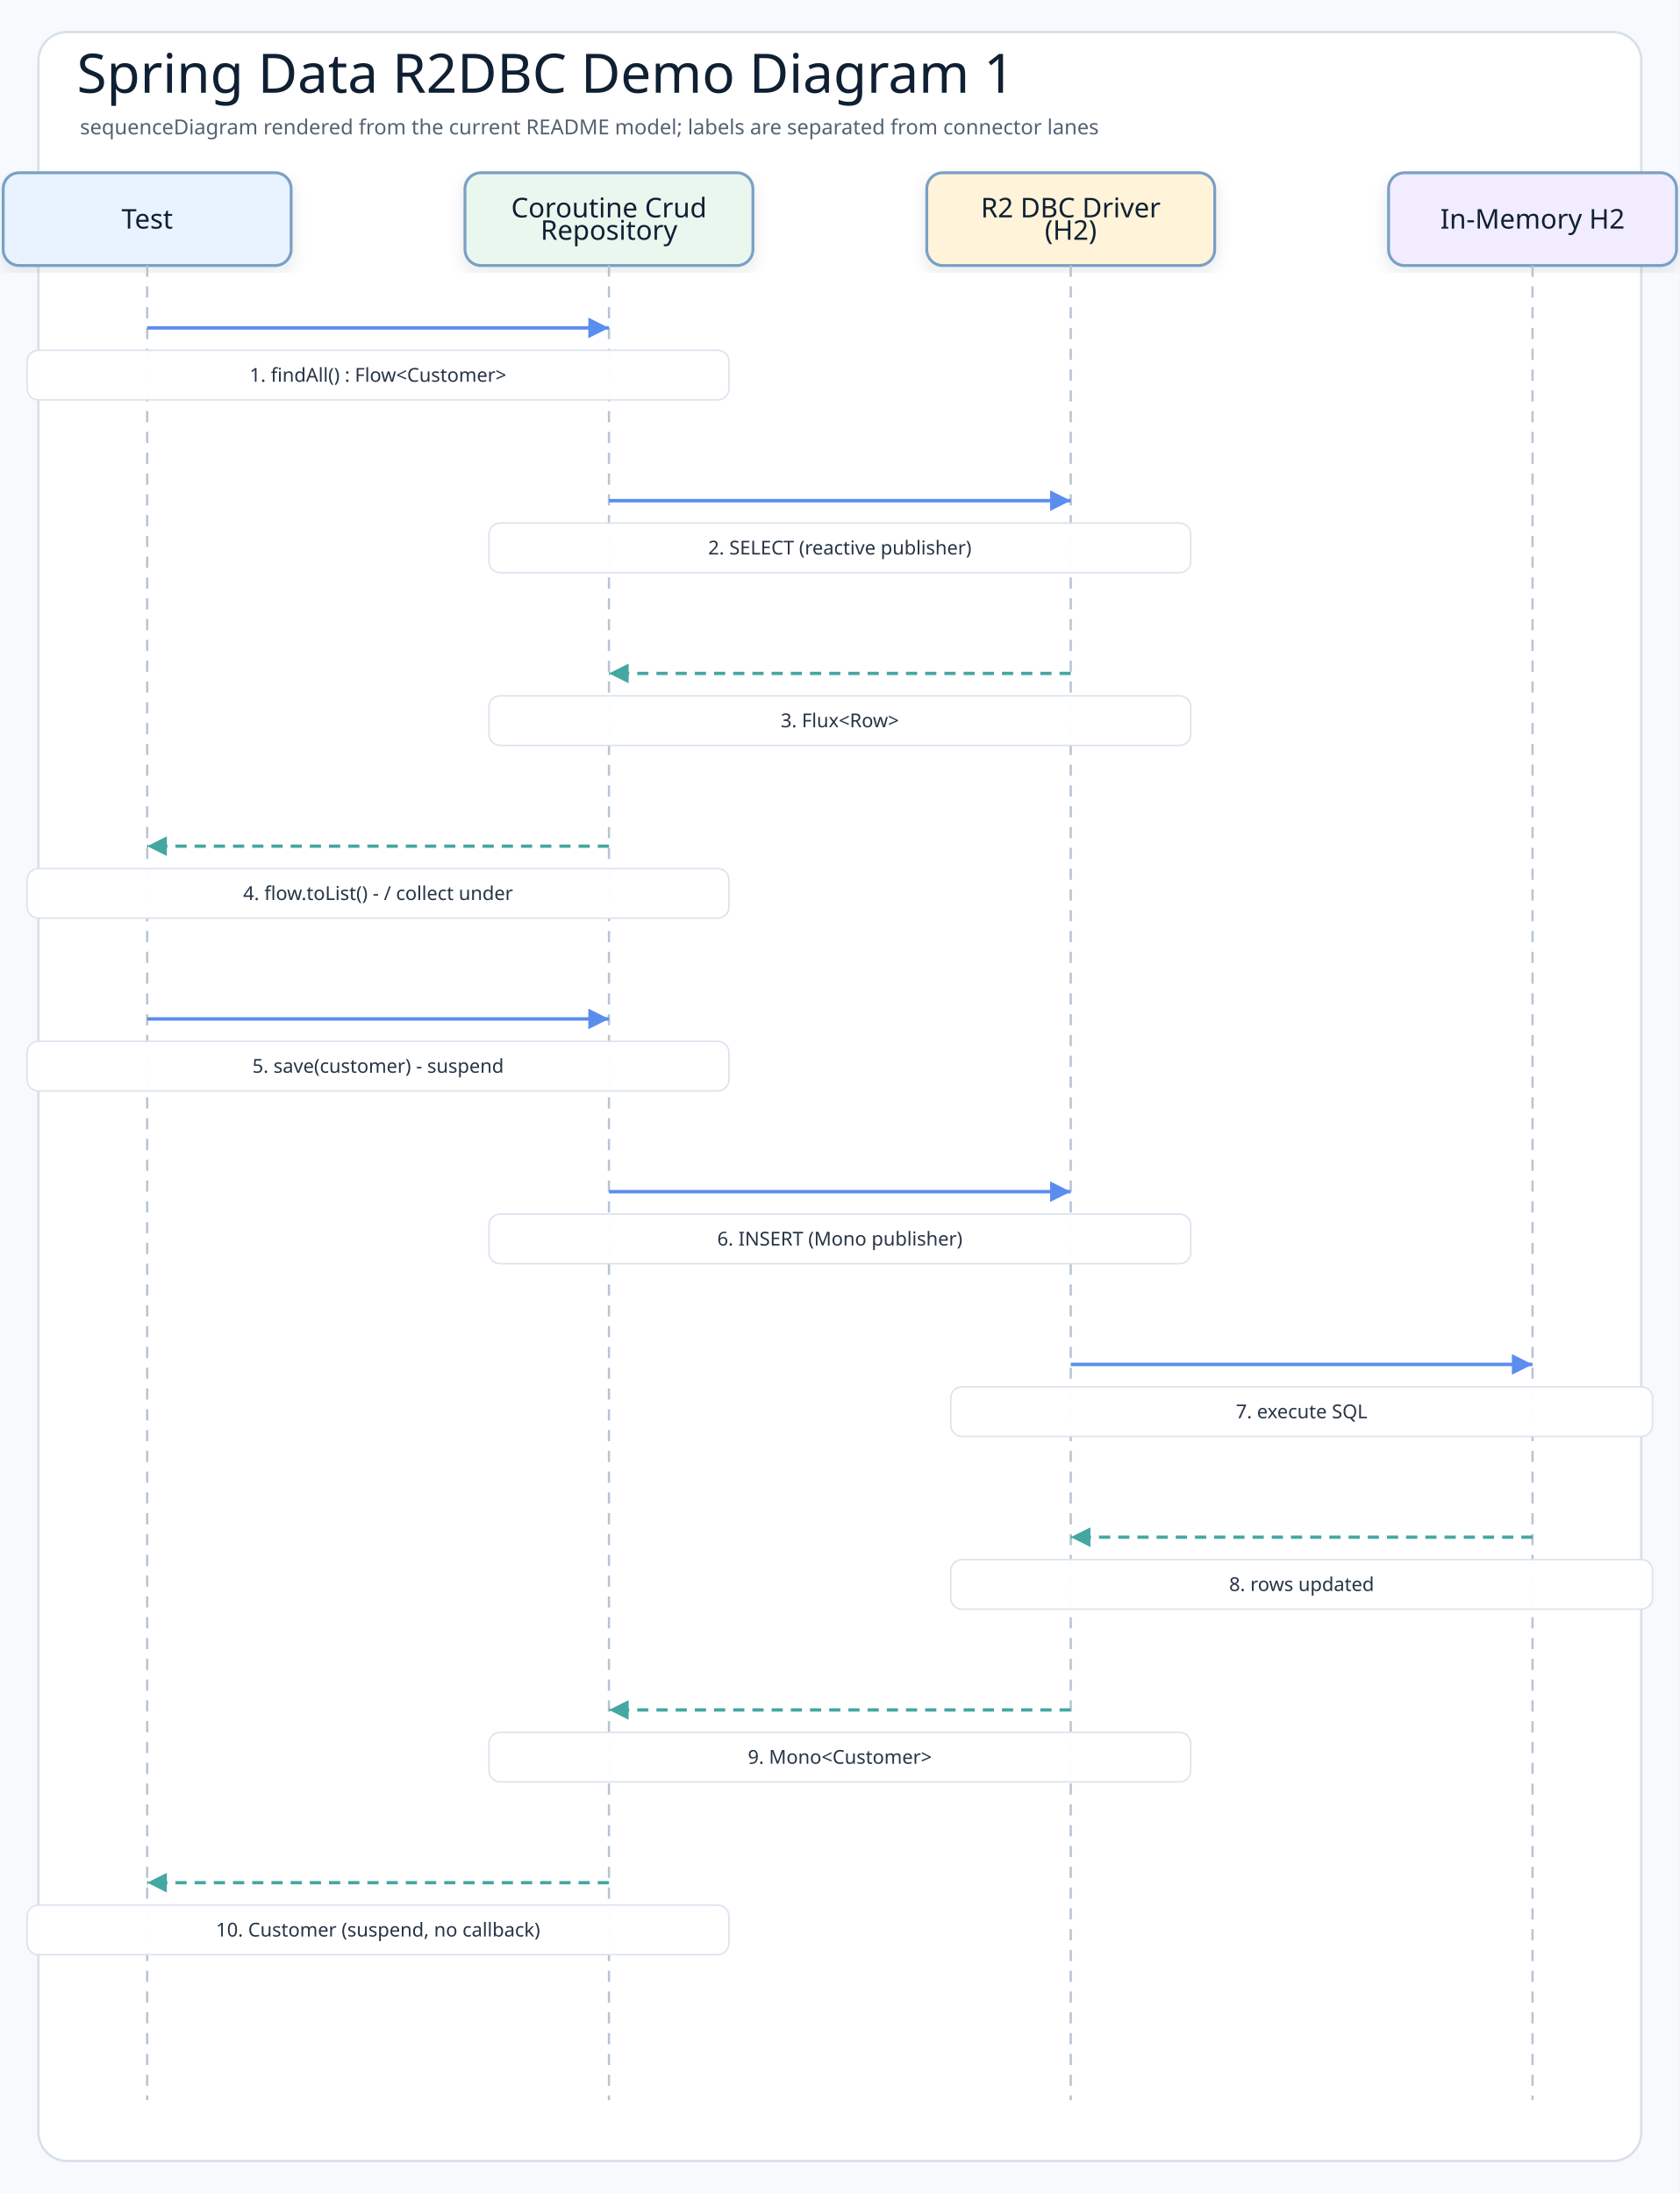
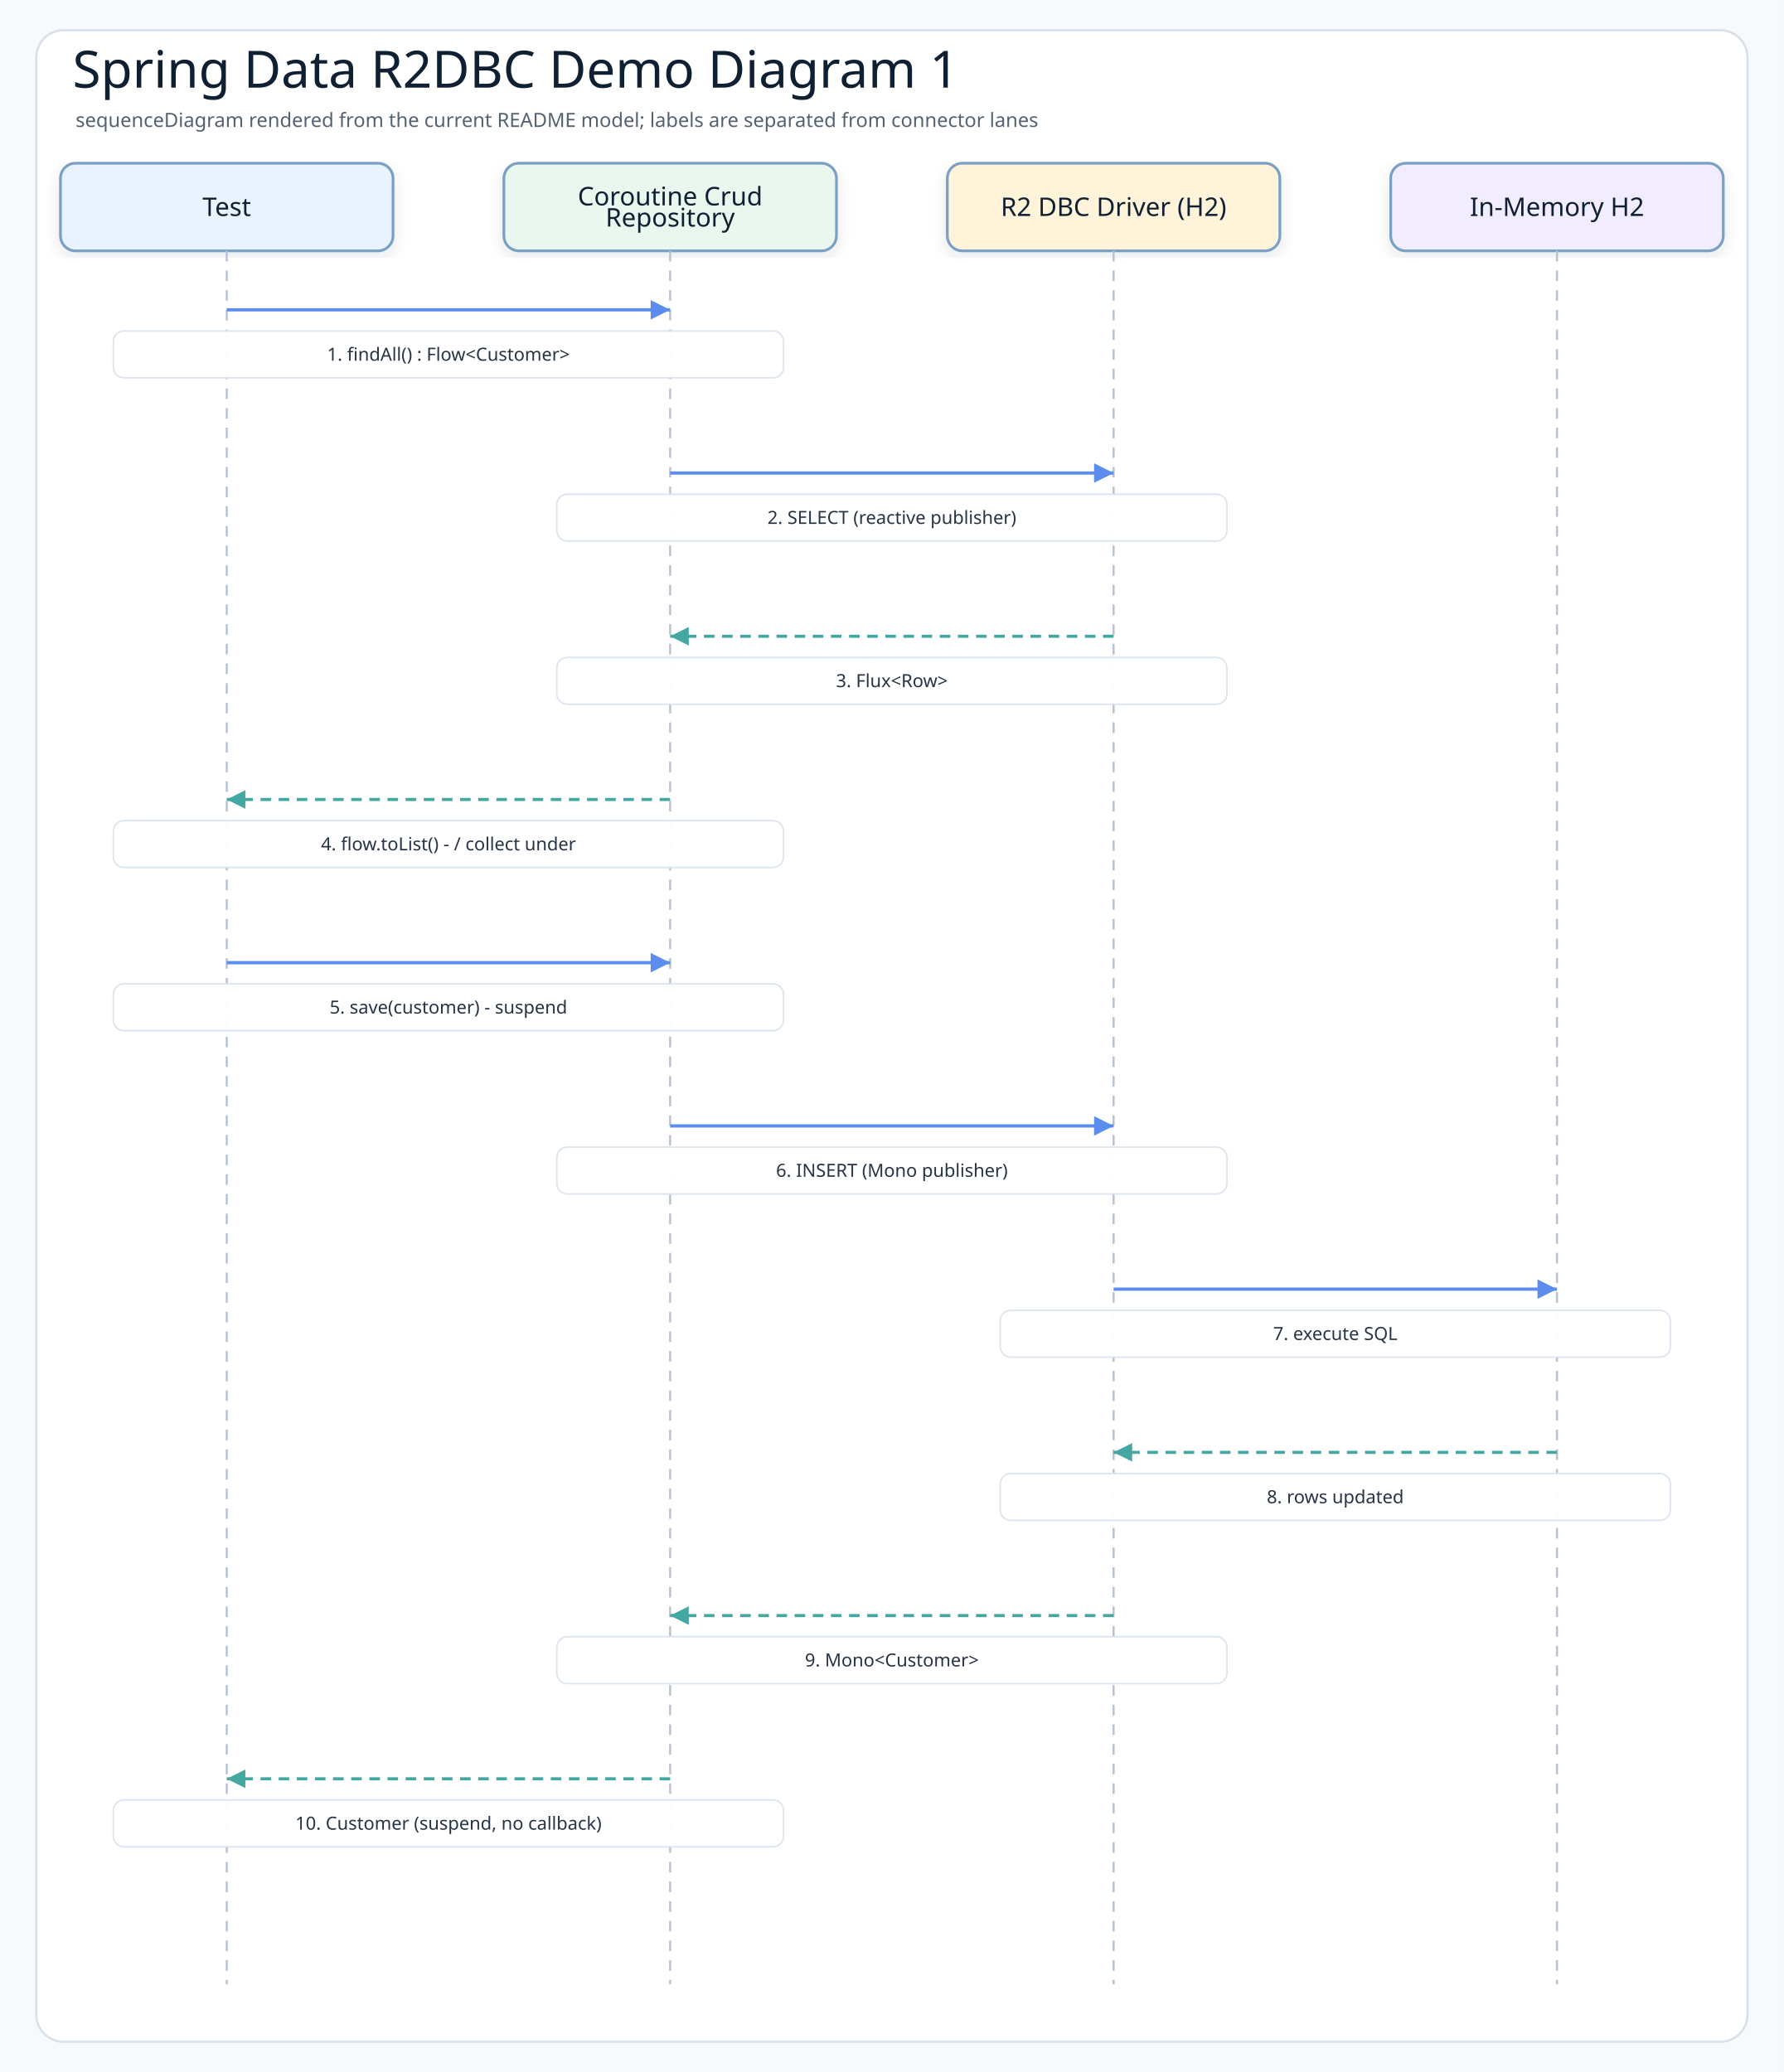
- <svg xmlns="http://www.w3.org/2000/svg" width="1050" height="1371" viewBox="0 0 1050 1371" role="img" aria-label="Spring Data R2DBC Demo Diagram 1">
+ <svg xmlns="http://www.w3.org/2000/svg" width="1180" height="1371" viewBox="0 0 1180 1371" role="img" aria-label="Spring Data R2DBC Demo Diagram 1">
  <defs>
    <filter id="shadow" x="-8%" y="-8%" width="116%" height="116%">
      <feDropShadow dx="0" dy="4" stdDeviation="5" flood-color="#1f2937" flood-opacity="0.10" />
    </filter>
    <marker id="arrowBlue" markerWidth="8" markerHeight="8" refX="7" refY="4" orient="auto" markerUnits="strokeWidth">
      <path d="M1 1 L7 4 L1 7 Z" fill="#5b8def" />
    </marker>
    <marker id="arrowTeal" markerWidth="8" markerHeight="8" refX="7" refY="4" orient="auto" markerUnits="strokeWidth">
      <path d="M1 1 L7 4 L1 7 Z" fill="#45a7a1" />
    </marker>
    <style>
    .canvas{fill:#f7f9fc}
    .frame{fill:#ffffff;stroke:#d8e0ea;stroke-width:1.5}
    .title{font-family:"Architects Daughter";font-size:34px;fill:#102033}
    .subtitle{font-family:"Comic Mono";font-size:13px;fill:#536273}
    .actor{font-family:"Architects Daughter";font-size:17px;fill:#102033}
    .message{font-family:"Comic Mono";font-size:12px;fill:#263445;paint-order:stroke;stroke:#ffffff;stroke-width:4px;stroke-linejoin:round}
    .detail{font-family:"Comic Mono";font-size:11px;fill:#536273}
    .lifeline{stroke:#b8c4d3;stroke-width:1.4;stroke-dasharray:7 6}
    .call{stroke:#5b8def;stroke-width:2.15;fill:none;marker-end:url(#arrowBlue)}
    .return{stroke:#45a7a1;stroke-width:2.05;stroke-dasharray:7 5;fill:none;marker-end:url(#arrowTeal)}
    .box{stroke-width:1.8;filter:url(#shadow)}
  </style>
  </defs>
-   <rect class="canvas" width="1050" height="1371" />
-   <rect class="frame" x="24" y="20" width="1002" height="1331" rx="18" />
+   <rect class="canvas" width="1180" height="1371" />
+   <rect class="frame" x="24" y="20" width="1132" height="1331" rx="18" />
  <text class="title" x="48" y="58">Spring Data R2DBC Demo Diagram 1</text>
  <text class="subtitle" x="50" y="84">sequenceDiagram rendered from the current README model; labels are separated from connector lanes</text>
-   <rect class="box" x="2" y="108" width="180" height="58" rx="10" fill="#e8f3ff" stroke="#7aa0c4" />
-   <text class="actor" x="92" y="137" text-anchor="middle" dominant-baseline="middle">Test</text>
-   <line class="lifeline" x1="92" y1="166" x2="92" y2="1313" />
-   <rect class="box" x="290.667" y="108" width="180" height="58" rx="10" fill="#eaf7ef" stroke="#7aa0c4" />
-   <text class="actor" x="380.667" y="130" text-anchor="middle" dominant-baseline="middle">Coroutine Crud</text>
-   <text class="actor" x="380.667" y="144" text-anchor="middle" dominant-baseline="middle">Repository</text>
-   <line class="lifeline" x1="380.667" y1="166" x2="380.667" y2="1313" />
-   <rect class="box" x="579.333" y="108" width="180" height="58" rx="10" fill="#fff3d9" stroke="#7aa0c4" />
-   <text class="actor" x="669.333" y="130" text-anchor="middle" dominant-baseline="middle">R2 DBC Driver</text>
-   <text class="actor" x="669.333" y="144" text-anchor="middle" dominant-baseline="middle">(H2)</text>
-   <line class="lifeline" x1="669.333" y1="166" x2="669.333" y2="1313" />
-   <rect class="box" x="868" y="108" width="180" height="58" rx="10" fill="#f1ecff" stroke="#7aa0c4" />
-   <text class="actor" x="958" y="137" text-anchor="middle" dominant-baseline="middle">In-Memory H2</text>
-   <line class="lifeline" x1="958" y1="166" x2="958" y2="1313" />
-   <path class="call" d="M92 205 L380.667 205" />
-   <rect class="message-label" x="17" y="219" width="438.667" height="31" rx="7" fill="#ffffff" opacity="0.96" stroke="#dbe3ee" />
-   <text class="message" x="236.333" y="234.5" text-anchor="middle" dominant-baseline="middle">1. findAll() : Flow&lt;Customer&gt;</text>
-   <path class="call" d="M380.667 313 L669.333 313" />
-   <rect class="message-label" x="305.667" y="327" width="438.667" height="31" rx="7" fill="#ffffff" opacity="0.96" stroke="#dbe3ee" />
-   <text class="message" x="525" y="342.5" text-anchor="middle" dominant-baseline="middle">2. SELECT (reactive publisher)</text>
-   <path class="return" d="M669.333 421 L380.667 421" />
-   <rect class="message-label" x="305.667" y="435" width="438.667" height="31" rx="7" fill="#ffffff" opacity="0.96" stroke="#dbe3ee" />
-   <text class="message" x="525" y="450.5" text-anchor="middle" dominant-baseline="middle">3. Flux&lt;Row&gt;</text>
-   <path class="return" d="M380.667 529 L92 529" />
-   <rect class="message-label" x="17" y="543" width="438.667" height="31" rx="7" fill="#ffffff" opacity="0.96" stroke="#dbe3ee" />
-   <text class="message" x="236.333" y="558.5" text-anchor="middle" dominant-baseline="middle">4. flow.toList() - / collect under</text>
-   <path class="call" d="M92 637 L380.667 637" />
-   <rect class="message-label" x="17" y="651" width="438.667" height="31" rx="7" fill="#ffffff" opacity="0.96" stroke="#dbe3ee" />
-   <text class="message" x="236.333" y="666.5" text-anchor="middle" dominant-baseline="middle">5. save(customer) - suspend</text>
-   <path class="call" d="M380.667 745 L669.333 745" />
-   <rect class="message-label" x="305.667" y="759" width="438.667" height="31" rx="7" fill="#ffffff" opacity="0.96" stroke="#dbe3ee" />
-   <text class="message" x="525" y="774.5" text-anchor="middle" dominant-baseline="middle">6. INSERT (Mono publisher)</text>
-   <path class="call" d="M669.333 853 L958 853" />
-   <rect class="message-label" x="594.333" y="867" width="438.667" height="31" rx="7" fill="#ffffff" opacity="0.96" stroke="#dbe3ee" />
-   <text class="message" x="813.667" y="882.5" text-anchor="middle" dominant-baseline="middle">7. execute SQL</text>
-   <path class="return" d="M958 961 L669.333 961" />
-   <rect class="message-label" x="594.333" y="975" width="438.667" height="31" rx="7" fill="#ffffff" opacity="0.96" stroke="#dbe3ee" />
-   <text class="message" x="813.667" y="990.5" text-anchor="middle" dominant-baseline="middle">8. rows updated</text>
-   <path class="return" d="M669.333 1069 L380.667 1069" />
-   <rect class="message-label" x="305.667" y="1083" width="438.667" height="31" rx="7" fill="#ffffff" opacity="0.96" stroke="#dbe3ee" />
-   <text class="message" x="525" y="1098.5" text-anchor="middle" dominant-baseline="middle">9. Mono&lt;Customer&gt;</text>
-   <path class="return" d="M380.667 1177 L92 1177" />
-   <rect class="message-label" x="17" y="1191" width="438.667" height="31" rx="7" fill="#ffffff" opacity="0.96" stroke="#dbe3ee" />
-   <text class="message" x="236.333" y="1206.5" text-anchor="middle" dominant-baseline="middle">10. Customer (suspend, no callback)</text>
+   <rect class="box" x="40" y="108" width="220" height="58" rx="10" fill="#e8f3ff" stroke="#7aa0c4" />
+   <text class="actor" x="150" y="137" text-anchor="middle" dominant-baseline="middle">Test</text>
+   <line class="lifeline" x1="150" y1="166" x2="150" y2="1313" />
+   <rect class="box" x="333.333" y="108" width="220" height="58" rx="10" fill="#eaf7ef" stroke="#7aa0c4" />
+   <text class="actor" x="443.333" y="130" text-anchor="middle" dominant-baseline="middle">Coroutine Crud</text>
+   <text class="actor" x="443.333" y="144" text-anchor="middle" dominant-baseline="middle">Repository</text>
+   <line class="lifeline" x1="443.333" y1="166" x2="443.333" y2="1313" />
+   <rect class="box" x="626.667" y="108" width="220" height="58" rx="10" fill="#fff3d9" stroke="#7aa0c4" />
+   <text class="actor" x="736.667" y="137" text-anchor="middle" dominant-baseline="middle">R2 DBC Driver (H2)</text>
+   <line class="lifeline" x1="736.667" y1="166" x2="736.667" y2="1313" />
+   <rect class="box" x="920" y="108" width="220" height="58" rx="10" fill="#f1ecff" stroke="#7aa0c4" />
+   <text class="actor" x="1030" y="137" text-anchor="middle" dominant-baseline="middle">In-Memory H2</text>
+   <line class="lifeline" x1="1030" y1="166" x2="1030" y2="1313" />
+   <path class="call" d="M150 205 L443.333 205" />
+   <rect class="message-label" x="75" y="219" width="443.333" height="31" rx="7" fill="#ffffff" opacity="0.96" stroke="#dbe3ee" />
+   <text class="message" x="296.667" y="234.5" text-anchor="middle" dominant-baseline="middle">1. findAll() : Flow&lt;Customer&gt;</text>
+   <path class="call" d="M443.333 313 L736.667 313" />
+   <rect class="message-label" x="368.333" y="327" width="443.333" height="31" rx="7" fill="#ffffff" opacity="0.96" stroke="#dbe3ee" />
+   <text class="message" x="590" y="342.5" text-anchor="middle" dominant-baseline="middle">2. SELECT (reactive publisher)</text>
+   <path class="return" d="M736.667 421 L443.333 421" />
+   <rect class="message-label" x="368.333" y="435" width="443.333" height="31" rx="7" fill="#ffffff" opacity="0.96" stroke="#dbe3ee" />
+   <text class="message" x="590" y="450.5" text-anchor="middle" dominant-baseline="middle">3. Flux&lt;Row&gt;</text>
+   <path class="return" d="M443.333 529 L150 529" />
+   <rect class="message-label" x="75" y="543" width="443.333" height="31" rx="7" fill="#ffffff" opacity="0.96" stroke="#dbe3ee" />
+   <text class="message" x="296.667" y="558.5" text-anchor="middle" dominant-baseline="middle">4. flow.toList() - / collect under</text>
+   <path class="call" d="M150 637 L443.333 637" />
+   <rect class="message-label" x="75" y="651" width="443.333" height="31" rx="7" fill="#ffffff" opacity="0.96" stroke="#dbe3ee" />
+   <text class="message" x="296.667" y="666.5" text-anchor="middle" dominant-baseline="middle">5. save(customer) - suspend</text>
+   <path class="call" d="M443.333 745 L736.667 745" />
+   <rect class="message-label" x="368.333" y="759" width="443.333" height="31" rx="7" fill="#ffffff" opacity="0.96" stroke="#dbe3ee" />
+   <text class="message" x="590" y="774.5" text-anchor="middle" dominant-baseline="middle">6. INSERT (Mono publisher)</text>
+   <path class="call" d="M736.667 853 L1030 853" />
+   <rect class="message-label" x="661.667" y="867" width="443.333" height="31" rx="7" fill="#ffffff" opacity="0.96" stroke="#dbe3ee" />
+   <text class="message" x="883.333" y="882.5" text-anchor="middle" dominant-baseline="middle">7. execute SQL</text>
+   <path class="return" d="M1030 961 L736.667 961" />
+   <rect class="message-label" x="661.667" y="975" width="443.333" height="31" rx="7" fill="#ffffff" opacity="0.96" stroke="#dbe3ee" />
+   <text class="message" x="883.333" y="990.5" text-anchor="middle" dominant-baseline="middle">8. rows updated</text>
+   <path class="return" d="M736.667 1069 L443.333 1069" />
+   <rect class="message-label" x="368.333" y="1083" width="443.333" height="31" rx="7" fill="#ffffff" opacity="0.96" stroke="#dbe3ee" />
+   <text class="message" x="590" y="1098.5" text-anchor="middle" dominant-baseline="middle">9. Mono&lt;Customer&gt;</text>
+   <path class="return" d="M443.333 1177 L150 1177" />
+   <rect class="message-label" x="75" y="1191" width="443.333" height="31" rx="7" fill="#ffffff" opacity="0.96" stroke="#dbe3ee" />
+   <text class="message" x="296.667" y="1206.5" text-anchor="middle" dominant-baseline="middle">10. Customer (suspend, no callback)</text>
</svg>
